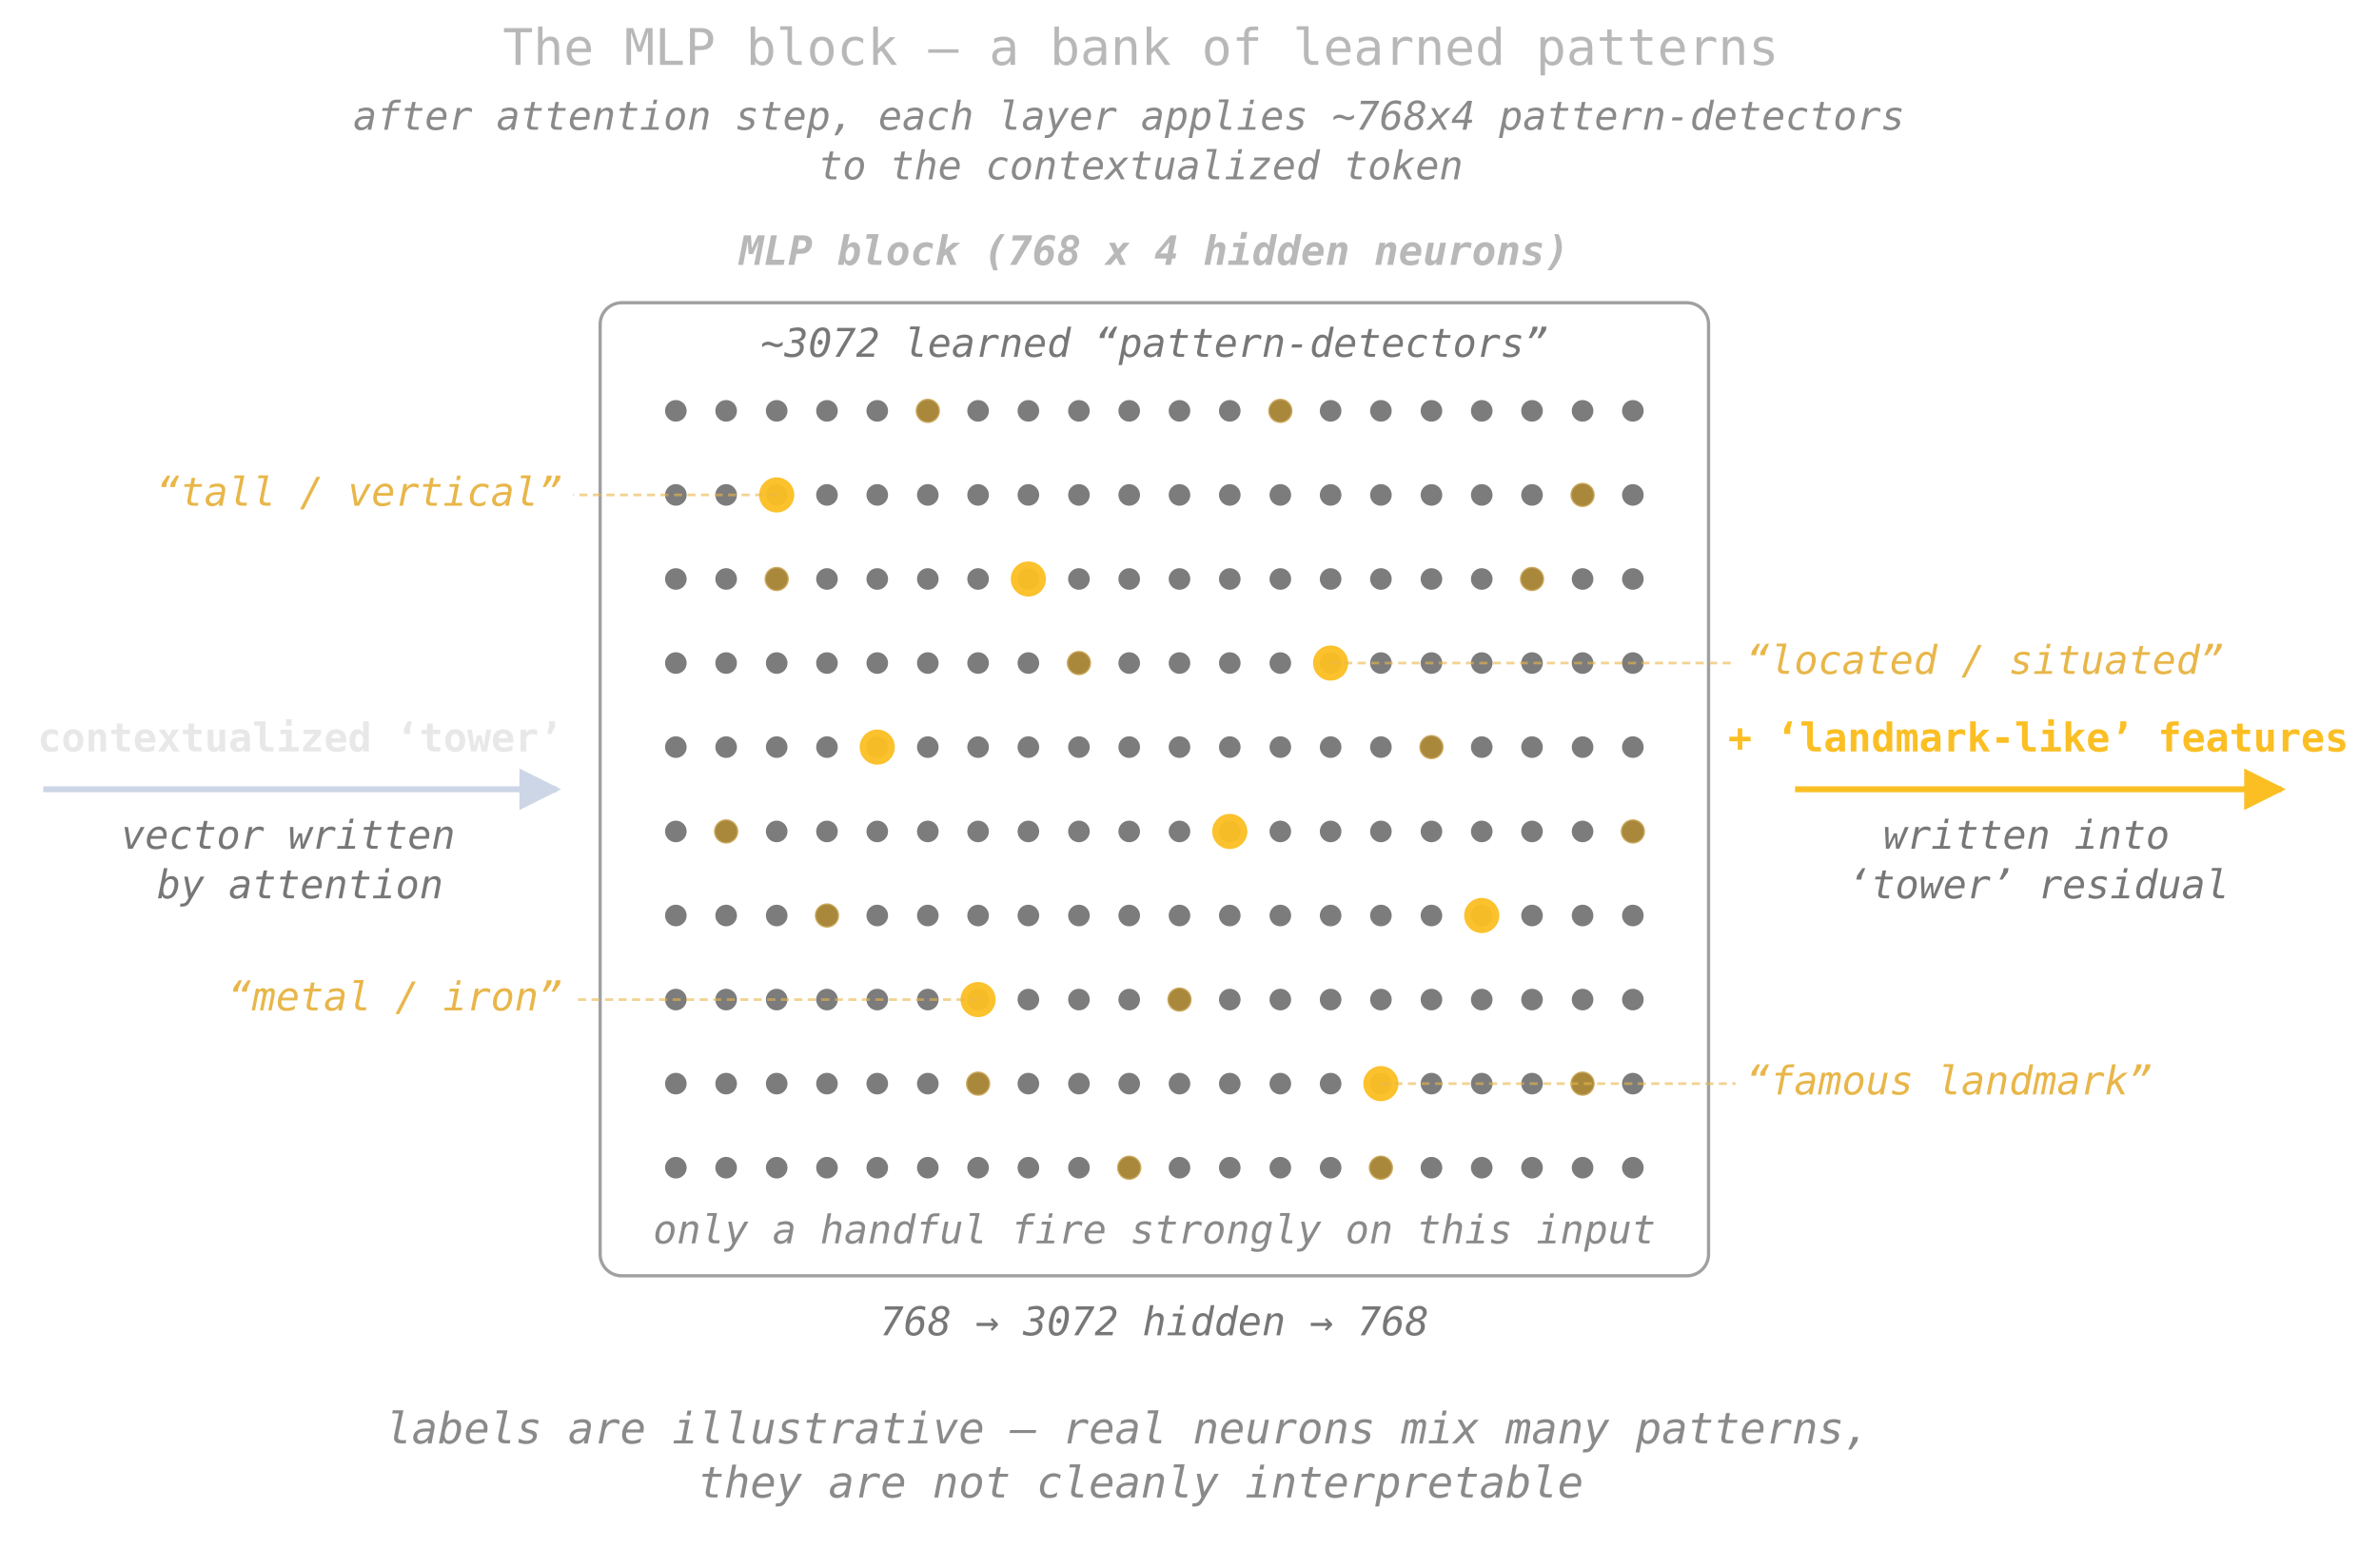
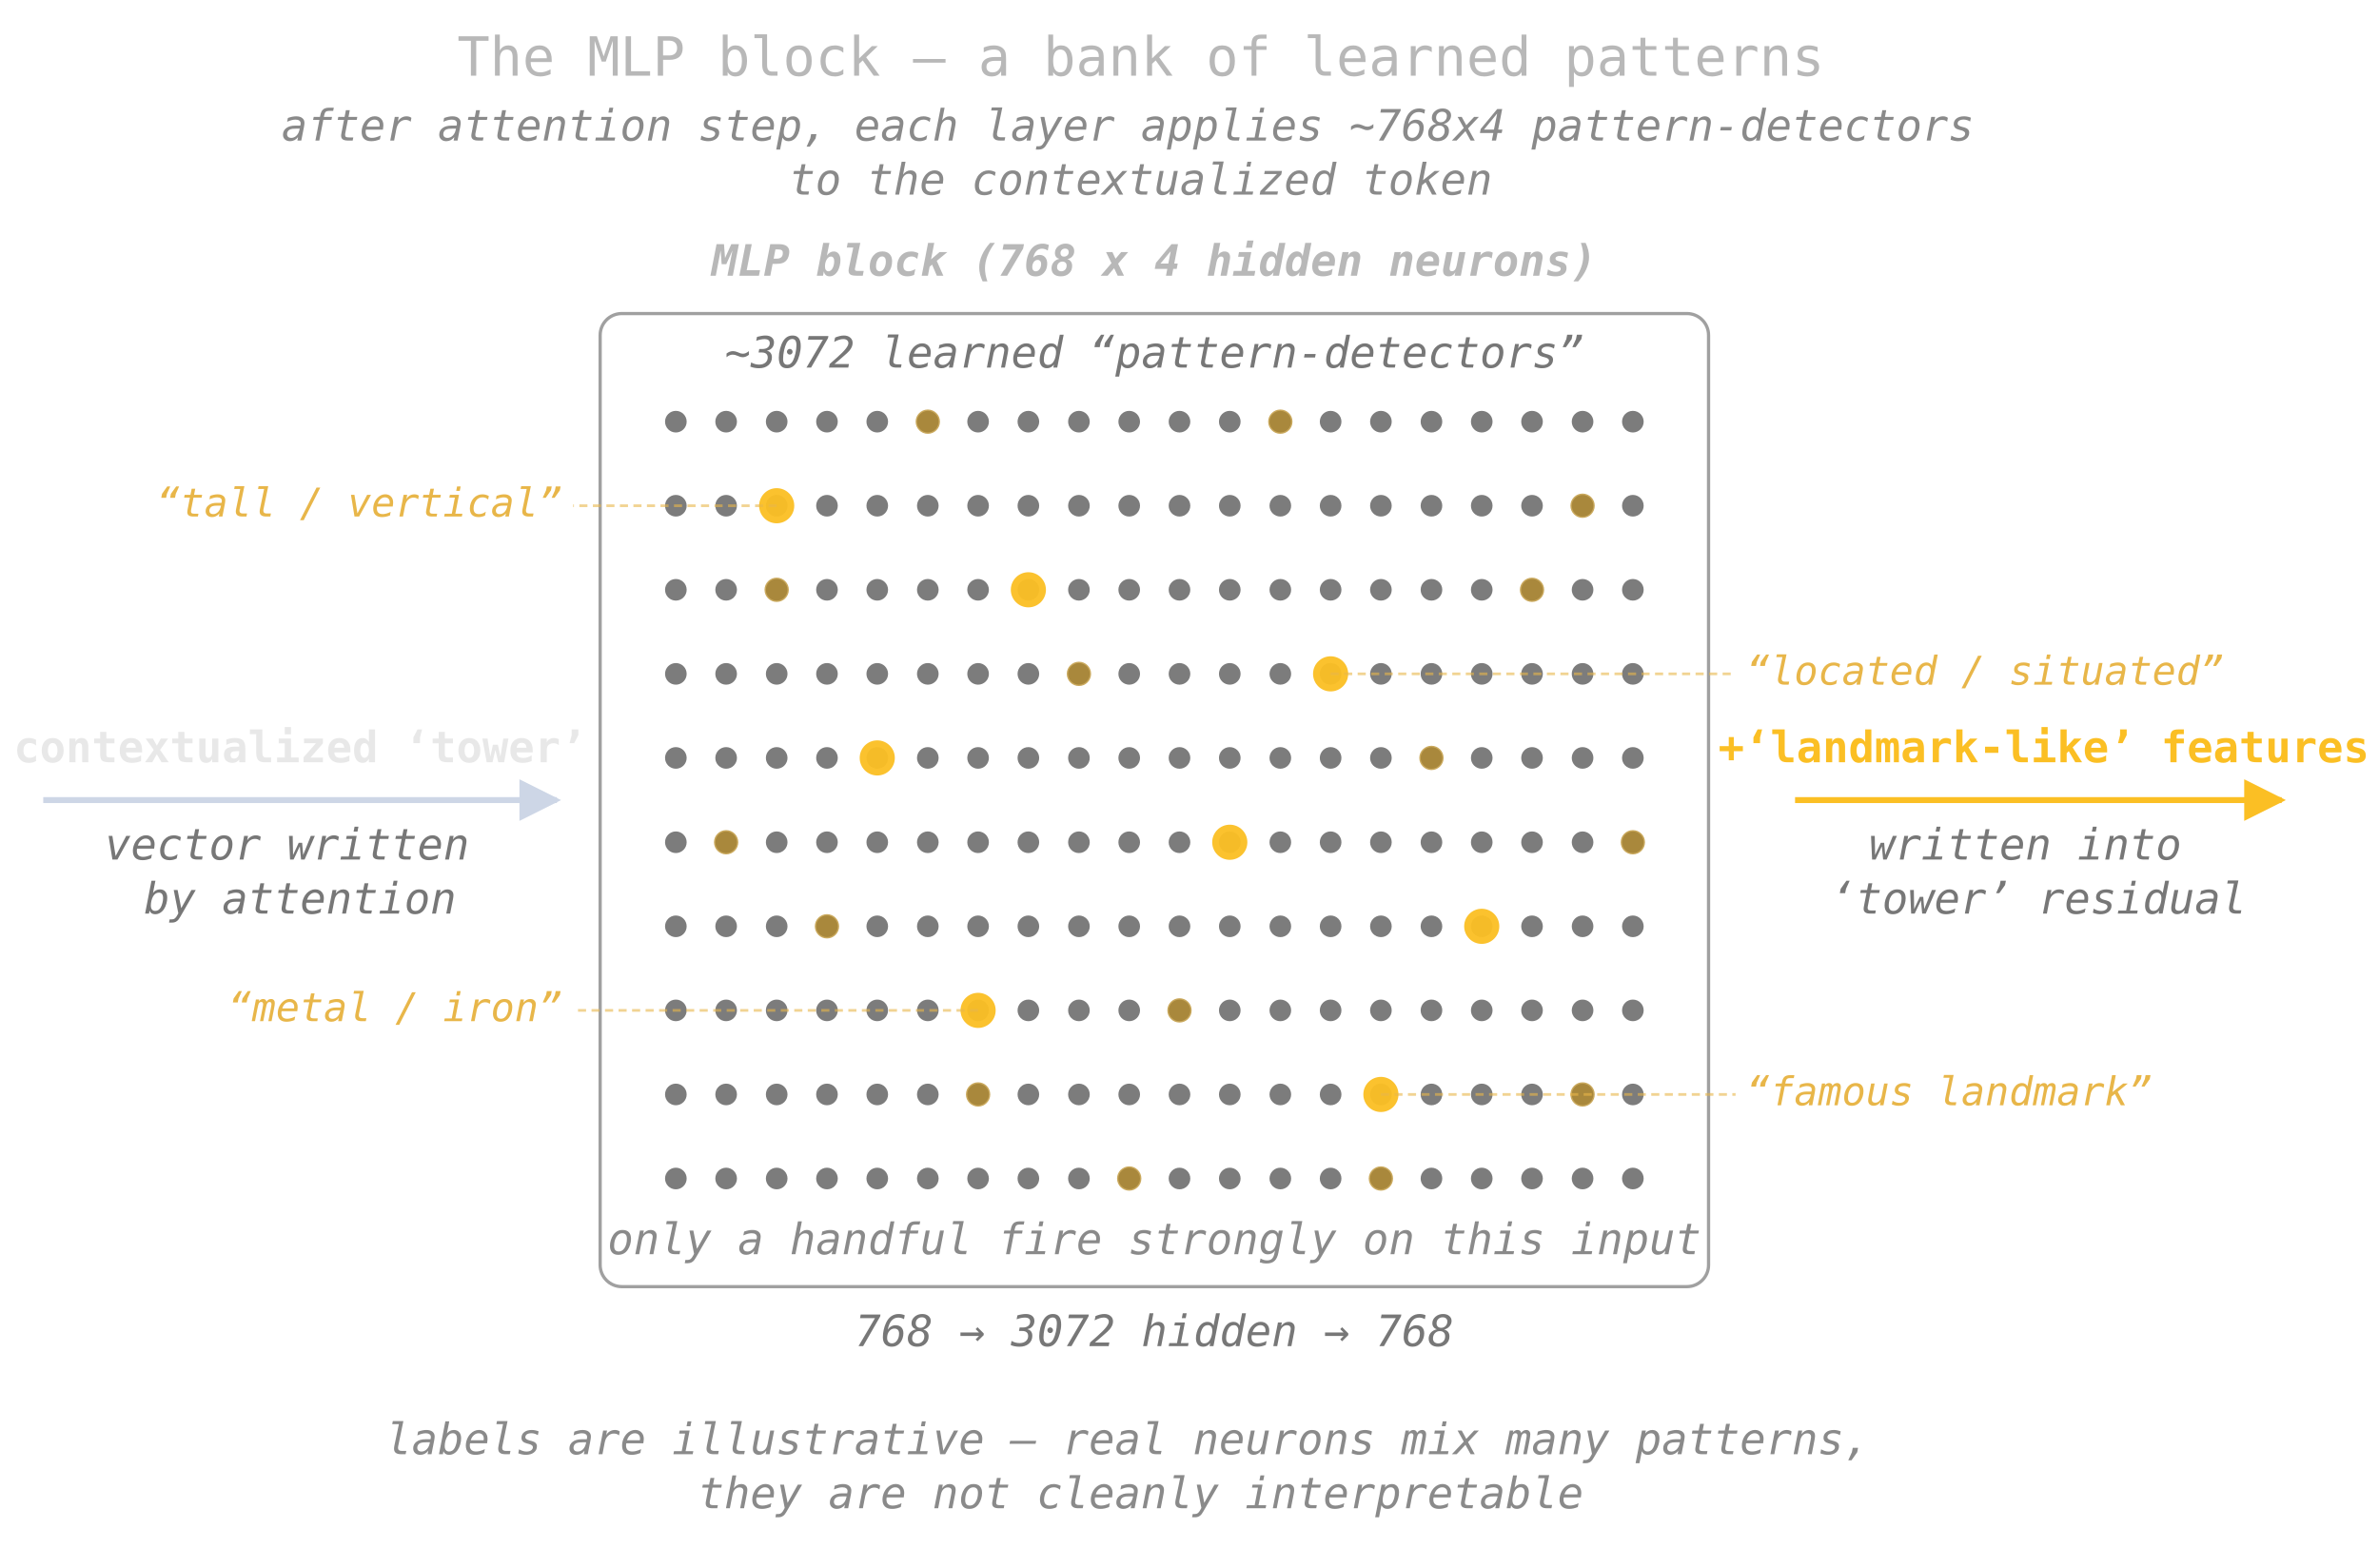
<svg xmlns="http://www.w3.org/2000/svg" viewBox="0 0 880 580" font-family="Iosevka, 'JetBrains Mono', monospace" version="1.1" id="svg3129" width="880" height="580">
  <defs id="defs2632">
    <marker id="arrow-in" viewBox="0 0 10 10" refX="9" refY="5" markerWidth="7" markerHeight="7" orient="auto-start-reverse">
      <path d="M 0,0 10,5 0,10 Z" fill="#cdd6e6" id="path2626" />
    </marker>
    <marker id="arrow-out" viewBox="0 0 10 10" refX="9" refY="5" markerWidth="7" markerHeight="7" orient="auto-start-reverse">
      <path d="M 0,0 10,5 0,10 Z" fill="#fbbf24" id="path2629" />
    </marker>
  </defs>
-   <text x="422" y="24" text-anchor="middle" fill="#b8b8b8" font-size="17" font-weight="500" id="text2634" style="font-size:18.667px">The MLP block — a bank of learned patterns</text>
-   <text x="422" y="48" text-anchor="middle" fill="#8a8a8a" font-size="14px" font-style="italic" id="text2636" style="font-size:14.667px">
-     <tspan id="tspan3778" x="422" y="48" style="font-size:14.667px">after attention step, each layer applies ~768x4 pattern-detectors</tspan>
-     <tspan id="tspan3780" x="422" y="66.333" style="font-size:14.667px">to the contextualized token</tspan>
+   <text x="422" y="28" text-anchor="middle" fill="#b8b8b8" font-size="17" font-weight="500" id="text2634" style="font-size:20px">The MLP block — a bank of learned patterns</text>
+   <text x="422" y="52" text-anchor="middle" fill="#8a8a8a" font-size="14px" font-style="italic" id="text2636" style="font-size:16px">
+     <tspan id="tspan3778" x="422" y="52" style="font-size:16px">after attention step, each layer applies ~768x4 pattern-detectors</tspan>
+     <tspan id="tspan3780" x="422" y="72" style="font-size:16px">to the contextualized token</tspan>
  </text>
-   <rect x="222" y="112" width="410" height="360" fill="none" stroke="#777777" stroke-width="1.2" rx="8" ry="8" opacity="0.7" id="rect2638" />
-   <text x="427" y="98" text-anchor="middle" fill="#b8b8b8" font-size="15px" font-weight="600" font-style="italic" id="text2640">MLP block (768 x 4 hidden neurons)</text>
-   <text x="427" y="494" text-anchor="middle" fill="#777777" font-size="13" font-style="italic" id="text2642" style="font-size:14.667px">768 → 3072 hidden → 768</text>
-   <g class="layer" id="mlp-input" transform="translate(-54,-18)">
+   <rect x="222" y="116" width="410" height="360" fill="none" stroke="#777777" stroke-width="1.2" rx="8" ry="8" opacity="0.7" id="rect2638" />
+   <text x="427" y="102" text-anchor="middle" fill="#b8b8b8" font-size="15px" font-weight="600" font-style="italic" id="text2640" style="font-size:16px">MLP block (768 x 4 hidden neurons)</text>
+   <text x="427" y="498" text-anchor="middle" fill="#777777" font-size="13" font-style="italic" id="text2642" style="font-size:16px">768 → 3072 hidden → 768</text>
+   <g class="layer" id="mlp-input" transform="translate(-54,-14)">
    <line x1="70" y1="310" x2="260" y2="310" stroke="#cdd6e6" stroke-width="2.2" marker-end="url(#arrow-in)" id="line2644" />
-     <text x="165" y="296" text-anchor="middle" fill="#e8e8e8" font-size="14" font-weight="600" id="text2646" style="font-size:14.667px">contextualized ‘tower’</text>
-     <text x="165" y="332" text-anchor="middle" fill="#777777" font-size="12" font-style="italic" id="text2648" style="font-size:14.667px">
-       <tspan id="tspan3836" x="165" y="332">vector written</tspan>
-       <tspan id="tspan3838" x="165" y="350.333">by attention</tspan>
+     <text x="165" y="296" text-anchor="middle" fill="#e8e8e8" font-size="14" font-weight="600" id="text2646" style="font-size:16px">contextualized ‘tower’</text>
+     <text x="165" y="332" text-anchor="middle" fill="#777777" font-size="12" font-style="italic" id="text2648" style="font-size:16px">
+       <tspan id="tspan3836" x="165" y="332" style="font-size:16px">vector written</tspan>
+       <tspan id="tspan3838" x="165" y="352" style="font-size:16px">by attention</tspan>
    </text>
  </g>
-   <g class="layer" id="mlp-library" transform="translate(-58,-18)">
+   <g class="layer" id="mlp-library" transform="translate(-58,-14)">
    <circle cx="308" cy="170" r="4" fill="#444444" opacity="0.7" id="circle2651" />
    <circle cx="326.6" cy="170" r="4" fill="#444444" opacity="0.7" id="circle2653" />
    <circle cx="345.3" cy="170" r="4" fill="#444444" opacity="0.7" id="circle2655" />
    <circle cx="363.9" cy="170" r="4" fill="#444444" opacity="0.7" id="circle2657" />
    <circle cx="382.5" cy="170" r="4" fill="#444444" opacity="0.7" id="circle2659" />
    <circle cx="401.2" cy="170" r="4" fill="#444444" opacity="0.7" id="circle2661" />
    <circle cx="419.8" cy="170" r="4" fill="#444444" opacity="0.7" id="circle2663" />
    <circle cx="438.4" cy="170" r="4" fill="#444444" opacity="0.7" id="circle2665" />
    <circle cx="457.1" cy="170" r="4" fill="#444444" opacity="0.7" id="circle2667" />
    <circle cx="475.7" cy="170" r="4" fill="#444444" opacity="0.7" id="circle2669" />
    <circle cx="494.3" cy="170" r="4" fill="#444444" opacity="0.7" id="circle2671" />
    <circle cx="512.9" cy="170" r="4" fill="#444444" opacity="0.7" id="circle2673" />
    <circle cx="531.6" cy="170" r="4" fill="#444444" opacity="0.7" id="circle2675" />
    <circle cx="550.2" cy="170" r="4" fill="#444444" opacity="0.7" id="circle2677" />
    <circle cx="568.8" cy="170" r="4" fill="#444444" opacity="0.7" id="circle2679" />
    <circle cx="587.5" cy="170" r="4" fill="#444444" opacity="0.7" id="circle2681" />
    <circle cx="606.1" cy="170" r="4" fill="#444444" opacity="0.7" id="circle2683" />
    <circle cx="624.7" cy="170" r="4" fill="#444444" opacity="0.7" id="circle2685" />
    <circle cx="643.4" cy="170" r="4" fill="#444444" opacity="0.7" id="circle2687" />
    <circle cx="662" cy="170" r="4" fill="#444444" opacity="0.7" id="circle2689" />
    <circle cx="308" cy="201.1" r="4" fill="#444444" opacity="0.7" id="circle2691" />
    <circle cx="326.6" cy="201.1" r="4" fill="#444444" opacity="0.7" id="circle2693" />
    <circle cx="345.3" cy="201.1" r="4" fill="#444444" opacity="0.7" id="circle2695" />
    <circle cx="363.9" cy="201.1" r="4" fill="#444444" opacity="0.7" id="circle2697" />
    <circle cx="382.5" cy="201.1" r="4" fill="#444444" opacity="0.7" id="circle2699" />
    <circle cx="401.2" cy="201.1" r="4" fill="#444444" opacity="0.7" id="circle2701" />
    <circle cx="419.8" cy="201.1" r="4" fill="#444444" opacity="0.7" id="circle2703" />
    <circle cx="438.4" cy="201.1" r="4" fill="#444444" opacity="0.7" id="circle2705" />
    <circle cx="457.1" cy="201.1" r="4" fill="#444444" opacity="0.7" id="circle2707" />
    <circle cx="475.7" cy="201.1" r="4" fill="#444444" opacity="0.7" id="circle2709" />
    <circle cx="494.3" cy="201.1" r="4" fill="#444444" opacity="0.7" id="circle2711" />
    <circle cx="512.9" cy="201.1" r="4" fill="#444444" opacity="0.7" id="circle2713" />
    <circle cx="531.6" cy="201.1" r="4" fill="#444444" opacity="0.7" id="circle2715" />
    <circle cx="550.2" cy="201.1" r="4" fill="#444444" opacity="0.7" id="circle2717" />
    <circle cx="568.8" cy="201.1" r="4" fill="#444444" opacity="0.7" id="circle2719" />
    <circle cx="587.5" cy="201.1" r="4" fill="#444444" opacity="0.7" id="circle2721" />
    <circle cx="606.1" cy="201.1" r="4" fill="#444444" opacity="0.7" id="circle2723" />
    <circle cx="624.7" cy="201.1" r="4" fill="#444444" opacity="0.7" id="circle2725" />
    <circle cx="643.4" cy="201.1" r="4" fill="#444444" opacity="0.7" id="circle2727" />
    <circle cx="662" cy="201.1" r="4" fill="#444444" opacity="0.7" id="circle2729" />
    <circle cx="308" cy="232.2" r="4" fill="#444444" opacity="0.7" id="circle2731" />
    <circle cx="326.6" cy="232.2" r="4" fill="#444444" opacity="0.7" id="circle2733" />
    <circle cx="345.3" cy="232.2" r="4" fill="#444444" opacity="0.7" id="circle2735" />
    <circle cx="363.9" cy="232.2" r="4" fill="#444444" opacity="0.7" id="circle2737" />
    <circle cx="382.5" cy="232.2" r="4" fill="#444444" opacity="0.7" id="circle2739" />
    <circle cx="401.2" cy="232.2" r="4" fill="#444444" opacity="0.7" id="circle2741" />
    <circle cx="419.8" cy="232.2" r="4" fill="#444444" opacity="0.7" id="circle2743" />
    <circle cx="438.4" cy="232.2" r="4" fill="#444444" opacity="0.7" id="circle2745" />
    <circle cx="457.1" cy="232.2" r="4" fill="#444444" opacity="0.7" id="circle2747" />
    <circle cx="475.7" cy="232.2" r="4" fill="#444444" opacity="0.7" id="circle2749" />
    <circle cx="494.3" cy="232.2" r="4" fill="#444444" opacity="0.7" id="circle2751" />
    <circle cx="512.9" cy="232.2" r="4" fill="#444444" opacity="0.7" id="circle2753" />
    <circle cx="531.6" cy="232.2" r="4" fill="#444444" opacity="0.7" id="circle2755" />
    <circle cx="550.2" cy="232.2" r="4" fill="#444444" opacity="0.7" id="circle2757" />
    <circle cx="568.8" cy="232.2" r="4" fill="#444444" opacity="0.7" id="circle2759" />
    <circle cx="587.5" cy="232.2" r="4" fill="#444444" opacity="0.7" id="circle2761" />
    <circle cx="606.1" cy="232.2" r="4" fill="#444444" opacity="0.7" id="circle2763" />
    <circle cx="624.7" cy="232.2" r="4" fill="#444444" opacity="0.7" id="circle2765" />
    <circle cx="643.4" cy="232.2" r="4" fill="#444444" opacity="0.7" id="circle2767" />
    <circle cx="662" cy="232.2" r="4" fill="#444444" opacity="0.7" id="circle2769" />
    <circle cx="308" cy="263.3" r="4" fill="#444444" opacity="0.7" id="circle2771" />
    <circle cx="326.6" cy="263.3" r="4" fill="#444444" opacity="0.7" id="circle2773" />
    <circle cx="345.3" cy="263.3" r="4" fill="#444444" opacity="0.7" id="circle2775" />
    <circle cx="363.9" cy="263.3" r="4" fill="#444444" opacity="0.7" id="circle2777" />
    <circle cx="382.5" cy="263.3" r="4" fill="#444444" opacity="0.7" id="circle2779" />
    <circle cx="401.2" cy="263.3" r="4" fill="#444444" opacity="0.7" id="circle2781" />
    <circle cx="419.8" cy="263.3" r="4" fill="#444444" opacity="0.7" id="circle2783" />
    <circle cx="438.4" cy="263.3" r="4" fill="#444444" opacity="0.7" id="circle2785" />
    <circle cx="457.1" cy="263.3" r="4" fill="#444444" opacity="0.7" id="circle2787" />
    <circle cx="475.7" cy="263.3" r="4" fill="#444444" opacity="0.7" id="circle2789" />
    <circle cx="494.3" cy="263.3" r="4" fill="#444444" opacity="0.7" id="circle2791" />
    <circle cx="512.9" cy="263.3" r="4" fill="#444444" opacity="0.7" id="circle2793" />
    <circle cx="531.6" cy="263.3" r="4" fill="#444444" opacity="0.7" id="circle2795" />
    <circle cx="550.2" cy="263.3" r="4" fill="#444444" opacity="0.7" id="circle2797" />
    <circle cx="568.8" cy="263.3" r="4" fill="#444444" opacity="0.7" id="circle2799" />
    <circle cx="587.5" cy="263.3" r="4" fill="#444444" opacity="0.7" id="circle2801" />
    <circle cx="606.1" cy="263.3" r="4" fill="#444444" opacity="0.7" id="circle2803" />
    <circle cx="624.7" cy="263.3" r="4" fill="#444444" opacity="0.7" id="circle2805" />
    <circle cx="643.4" cy="263.3" r="4" fill="#444444" opacity="0.7" id="circle2807" />
    <circle cx="662" cy="263.3" r="4" fill="#444444" opacity="0.7" id="circle2809" />
    <circle cx="308" cy="294.4" r="4" fill="#444444" opacity="0.7" id="circle2811" />
    <circle cx="326.6" cy="294.4" r="4" fill="#444444" opacity="0.7" id="circle2813" />
    <circle cx="345.3" cy="294.4" r="4" fill="#444444" opacity="0.7" id="circle2815" />
    <circle cx="363.9" cy="294.4" r="4" fill="#444444" opacity="0.7" id="circle2817" />
    <circle cx="382.5" cy="294.4" r="4" fill="#444444" opacity="0.7" id="circle2819" />
    <circle cx="401.2" cy="294.4" r="4" fill="#444444" opacity="0.7" id="circle2821" />
    <circle cx="419.8" cy="294.4" r="4" fill="#444444" opacity="0.7" id="circle2823" />
    <circle cx="438.4" cy="294.4" r="4" fill="#444444" opacity="0.7" id="circle2825" />
    <circle cx="457.1" cy="294.4" r="4" fill="#444444" opacity="0.7" id="circle2827" />
    <circle cx="475.7" cy="294.4" r="4" fill="#444444" opacity="0.7" id="circle2829" />
    <circle cx="494.3" cy="294.4" r="4" fill="#444444" opacity="0.7" id="circle2831" />
    <circle cx="512.9" cy="294.4" r="4" fill="#444444" opacity="0.7" id="circle2833" />
    <circle cx="531.6" cy="294.4" r="4" fill="#444444" opacity="0.7" id="circle2835" />
    <circle cx="550.2" cy="294.4" r="4" fill="#444444" opacity="0.7" id="circle2837" />
    <circle cx="568.8" cy="294.4" r="4" fill="#444444" opacity="0.7" id="circle2839" />
    <circle cx="587.5" cy="294.4" r="4" fill="#444444" opacity="0.7" id="circle2841" />
    <circle cx="606.1" cy="294.4" r="4" fill="#444444" opacity="0.7" id="circle2843" />
    <circle cx="624.7" cy="294.4" r="4" fill="#444444" opacity="0.7" id="circle2845" />
    <circle cx="643.4" cy="294.4" r="4" fill="#444444" opacity="0.7" id="circle2847" />
    <circle cx="662" cy="294.4" r="4" fill="#444444" opacity="0.7" id="circle2849" />
    <circle cx="308" cy="325.6" r="4" fill="#444444" opacity="0.7" id="circle2851" />
    <circle cx="326.6" cy="325.6" r="4" fill="#444444" opacity="0.7" id="circle2853" />
    <circle cx="345.3" cy="325.6" r="4" fill="#444444" opacity="0.7" id="circle2855" />
    <circle cx="363.9" cy="325.6" r="4" fill="#444444" opacity="0.7" id="circle2857" />
    <circle cx="382.5" cy="325.6" r="4" fill="#444444" opacity="0.7" id="circle2859" />
    <circle cx="401.2" cy="325.6" r="4" fill="#444444" opacity="0.7" id="circle2861" />
    <circle cx="419.8" cy="325.6" r="4" fill="#444444" opacity="0.7" id="circle2863" />
    <circle cx="438.4" cy="325.6" r="4" fill="#444444" opacity="0.7" id="circle2865" />
    <circle cx="457.1" cy="325.6" r="4" fill="#444444" opacity="0.7" id="circle2867" />
    <circle cx="475.7" cy="325.6" r="4" fill="#444444" opacity="0.7" id="circle2869" />
    <circle cx="494.3" cy="325.6" r="4" fill="#444444" opacity="0.7" id="circle2871" />
    <circle cx="512.9" cy="325.6" r="4" fill="#444444" opacity="0.7" id="circle2873" />
    <circle cx="531.6" cy="325.6" r="4" fill="#444444" opacity="0.7" id="circle2875" />
    <circle cx="550.2" cy="325.6" r="4" fill="#444444" opacity="0.7" id="circle2877" />
    <circle cx="568.8" cy="325.6" r="4" fill="#444444" opacity="0.7" id="circle2879" />
    <circle cx="587.5" cy="325.6" r="4" fill="#444444" opacity="0.7" id="circle2881" />
    <circle cx="606.1" cy="325.6" r="4" fill="#444444" opacity="0.7" id="circle2883" />
    <circle cx="624.7" cy="325.6" r="4" fill="#444444" opacity="0.7" id="circle2885" />
    <circle cx="643.4" cy="325.6" r="4" fill="#444444" opacity="0.7" id="circle2887" />
    <circle cx="662" cy="325.6" r="4" fill="#444444" opacity="0.7" id="circle2889" />
    <circle cx="308" cy="356.7" r="4" fill="#444444" opacity="0.7" id="circle2891" />
    <circle cx="326.6" cy="356.7" r="4" fill="#444444" opacity="0.7" id="circle2893" />
    <circle cx="345.3" cy="356.7" r="4" fill="#444444" opacity="0.7" id="circle2895" />
    <circle cx="363.9" cy="356.7" r="4" fill="#444444" opacity="0.7" id="circle2897" />
    <circle cx="382.5" cy="356.7" r="4" fill="#444444" opacity="0.7" id="circle2899" />
    <circle cx="401.2" cy="356.7" r="4" fill="#444444" opacity="0.7" id="circle2901" />
    <circle cx="419.8" cy="356.7" r="4" fill="#444444" opacity="0.7" id="circle2903" />
    <circle cx="438.4" cy="356.7" r="4" fill="#444444" opacity="0.7" id="circle2905" />
    <circle cx="457.1" cy="356.7" r="4" fill="#444444" opacity="0.7" id="circle2907" />
    <circle cx="475.7" cy="356.7" r="4" fill="#444444" opacity="0.7" id="circle2909" />
    <circle cx="494.3" cy="356.7" r="4" fill="#444444" opacity="0.7" id="circle2911" />
    <circle cx="512.9" cy="356.7" r="4" fill="#444444" opacity="0.7" id="circle2913" />
    <circle cx="531.6" cy="356.7" r="4" fill="#444444" opacity="0.7" id="circle2915" />
    <circle cx="550.2" cy="356.7" r="4" fill="#444444" opacity="0.7" id="circle2917" />
    <circle cx="568.8" cy="356.7" r="4" fill="#444444" opacity="0.7" id="circle2919" />
    <circle cx="587.5" cy="356.7" r="4" fill="#444444" opacity="0.7" id="circle2921" />
    <circle cx="606.1" cy="356.7" r="4" fill="#444444" opacity="0.7" id="circle2923" />
    <circle cx="624.7" cy="356.7" r="4" fill="#444444" opacity="0.7" id="circle2925" />
    <circle cx="643.4" cy="356.7" r="4" fill="#444444" opacity="0.7" id="circle2927" />
    <circle cx="662" cy="356.7" r="4" fill="#444444" opacity="0.7" id="circle2929" />
    <circle cx="308" cy="387.8" r="4" fill="#444444" opacity="0.7" id="circle2931" />
    <circle cx="326.6" cy="387.8" r="4" fill="#444444" opacity="0.7" id="circle2933" />
    <circle cx="345.3" cy="387.8" r="4" fill="#444444" opacity="0.7" id="circle2935" />
    <circle cx="363.9" cy="387.8" r="4" fill="#444444" opacity="0.7" id="circle2937" />
    <circle cx="382.5" cy="387.8" r="4" fill="#444444" opacity="0.7" id="circle2939" />
    <circle cx="401.2" cy="387.8" r="4" fill="#444444" opacity="0.7" id="circle2941" />
    <circle cx="419.8" cy="387.8" r="4" fill="#444444" opacity="0.7" id="circle2943" />
    <circle cx="438.4" cy="387.8" r="4" fill="#444444" opacity="0.7" id="circle2945" />
    <circle cx="457.1" cy="387.8" r="4" fill="#444444" opacity="0.7" id="circle2947" />
    <circle cx="475.7" cy="387.8" r="4" fill="#444444" opacity="0.7" id="circle2949" />
    <circle cx="494.3" cy="387.8" r="4" fill="#444444" opacity="0.7" id="circle2951" />
    <circle cx="512.9" cy="387.8" r="4" fill="#444444" opacity="0.7" id="circle2953" />
    <circle cx="531.6" cy="387.8" r="4" fill="#444444" opacity="0.7" id="circle2955" />
    <circle cx="550.2" cy="387.8" r="4" fill="#444444" opacity="0.7" id="circle2957" />
    <circle cx="568.8" cy="387.8" r="4" fill="#444444" opacity="0.7" id="circle2959" />
    <circle cx="587.5" cy="387.8" r="4" fill="#444444" opacity="0.7" id="circle2961" />
    <circle cx="606.1" cy="387.8" r="4" fill="#444444" opacity="0.7" id="circle2963" />
    <circle cx="624.7" cy="387.8" r="4" fill="#444444" opacity="0.7" id="circle2965" />
    <circle cx="643.4" cy="387.8" r="4" fill="#444444" opacity="0.7" id="circle2967" />
    <circle cx="662" cy="387.8" r="4" fill="#444444" opacity="0.7" id="circle2969" />
    <circle cx="308" cy="418.9" r="4" fill="#444444" opacity="0.7" id="circle2971" />
    <circle cx="326.6" cy="418.9" r="4" fill="#444444" opacity="0.7" id="circle2973" />
    <circle cx="345.3" cy="418.9" r="4" fill="#444444" opacity="0.7" id="circle2975" />
    <circle cx="363.9" cy="418.9" r="4" fill="#444444" opacity="0.7" id="circle2977" />
    <circle cx="382.5" cy="418.9" r="4" fill="#444444" opacity="0.7" id="circle2979" />
    <circle cx="401.2" cy="418.9" r="4" fill="#444444" opacity="0.7" id="circle2981" />
    <circle cx="419.8" cy="418.9" r="4" fill="#444444" opacity="0.7" id="circle2983" />
    <circle cx="438.4" cy="418.9" r="4" fill="#444444" opacity="0.7" id="circle2985" />
    <circle cx="457.1" cy="418.9" r="4" fill="#444444" opacity="0.7" id="circle2987" />
    <circle cx="475.7" cy="418.9" r="4" fill="#444444" opacity="0.7" id="circle2989" />
    <circle cx="494.3" cy="418.9" r="4" fill="#444444" opacity="0.7" id="circle2991" />
    <circle cx="512.9" cy="418.9" r="4" fill="#444444" opacity="0.7" id="circle2993" />
    <circle cx="531.6" cy="418.9" r="4" fill="#444444" opacity="0.7" id="circle2995" />
    <circle cx="550.2" cy="418.9" r="4" fill="#444444" opacity="0.7" id="circle2997" />
    <circle cx="568.8" cy="418.9" r="4" fill="#444444" opacity="0.7" id="circle2999" />
    <circle cx="587.5" cy="418.9" r="4" fill="#444444" opacity="0.7" id="circle3001" />
    <circle cx="606.1" cy="418.9" r="4" fill="#444444" opacity="0.7" id="circle3003" />
    <circle cx="624.7" cy="418.9" r="4" fill="#444444" opacity="0.7" id="circle3005" />
    <circle cx="643.4" cy="418.9" r="4" fill="#444444" opacity="0.7" id="circle3007" />
    <circle cx="662" cy="418.9" r="4" fill="#444444" opacity="0.7" id="circle3009" />
    <circle cx="308" cy="450" r="4" fill="#444444" opacity="0.7" id="circle3011" />
    <circle cx="326.6" cy="450" r="4" fill="#444444" opacity="0.7" id="circle3013" />
    <circle cx="345.3" cy="450" r="4" fill="#444444" opacity="0.7" id="circle3015" />
    <circle cx="363.9" cy="450" r="4" fill="#444444" opacity="0.7" id="circle3017" />
    <circle cx="382.5" cy="450" r="4" fill="#444444" opacity="0.7" id="circle3019" />
    <circle cx="401.2" cy="450" r="4" fill="#444444" opacity="0.7" id="circle3021" />
    <circle cx="419.8" cy="450" r="4" fill="#444444" opacity="0.7" id="circle3023" />
    <circle cx="438.4" cy="450" r="4" fill="#444444" opacity="0.7" id="circle3025" />
    <circle cx="457.1" cy="450" r="4" fill="#444444" opacity="0.7" id="circle3027" />
    <circle cx="475.7" cy="450" r="4" fill="#444444" opacity="0.7" id="circle3029" />
    <circle cx="494.3" cy="450" r="4" fill="#444444" opacity="0.7" id="circle3031" />
    <circle cx="512.9" cy="450" r="4" fill="#444444" opacity="0.7" id="circle3033" />
    <circle cx="531.6" cy="450" r="4" fill="#444444" opacity="0.7" id="circle3035" />
    <circle cx="550.2" cy="450" r="4" fill="#444444" opacity="0.7" id="circle3037" />
    <circle cx="568.8" cy="450" r="4" fill="#444444" opacity="0.7" id="circle3039" />
    <circle cx="587.5" cy="450" r="4" fill="#444444" opacity="0.7" id="circle3041" />
    <circle cx="606.1" cy="450" r="4" fill="#444444" opacity="0.7" id="circle3043" />
    <circle cx="624.7" cy="450" r="4" fill="#444444" opacity="0.7" id="circle3045" />
    <circle cx="643.4" cy="450" r="4" fill="#444444" opacity="0.7" id="circle3047" />
    <circle cx="662" cy="450" r="4" fill="#444444" opacity="0.7" id="circle3049" />
-     <text x="485" y="150" text-anchor="middle" fill="#777777" font-size="12px" font-style="italic" id="text3051" style="font-size:14.667px">~3072 learned “pattern-detectors”</text>
-   </g>
-   <g class="layer" id="mlp-firing" transform="translate(-58,-18)">
+     <text x="485" y="150" text-anchor="middle" fill="#777777" font-size="12px" font-style="italic" id="text3051" style="font-size:16px">~3072 learned “pattern-detectors”</text>
+   </g>
+   <g class="layer" id="mlp-firing" transform="translate(-58,-14)">
    <circle cx="401.2" cy="170" r="4.5" fill="#b88c27" opacity="0.75" id="circle3054" />
    <circle cx="531.6" cy="170" r="4.5" fill="#b88c27" opacity="0.75" id="circle3056" />
    <circle cx="643.4" cy="201.1" r="4.5" fill="#b88c27" opacity="0.75" id="circle3058" />
    <circle cx="345.3" cy="232.2" r="4.5" fill="#b88c27" opacity="0.75" id="circle3060" />
    <circle cx="624.7" cy="232.2" r="4.5" fill="#b88c27" opacity="0.75" id="circle3062" />
    <circle cx="457.1" cy="263.3" r="4.5" fill="#b88c27" opacity="0.75" id="circle3064" />
    <circle cx="587.5" cy="294.4" r="4.5" fill="#b88c27" opacity="0.75" id="circle3066" />
    <circle cx="326.6" cy="325.6" r="4.5" fill="#b88c27" opacity="0.75" id="circle3068" />
    <circle cx="662" cy="325.6" r="4.5" fill="#b88c27" opacity="0.75" id="circle3070" />
    <circle cx="363.9" cy="356.7" r="4.5" fill="#b88c27" opacity="0.75" id="circle3072" />
    <circle cx="494.3" cy="387.8" r="4.5" fill="#b88c27" opacity="0.75" id="circle3074" />
    <circle cx="419.8" cy="418.9" r="4.5" fill="#b88c27" opacity="0.75" id="circle3076" />
    <circle cx="643.4" cy="418.9" r="4.5" fill="#b88c27" opacity="0.75" id="circle3078" />
    <circle cx="475.7" cy="450" r="4.5" fill="#b88c27" opacity="0.75" id="circle3080" />
    <circle cx="568.8" cy="450" r="4.5" fill="#b88c27" opacity="0.75" id="circle3082" />
    <circle cx="345.3" cy="201.1" r="6.5" fill="#fbbf24" opacity="0.95" id="circle3084" />
    <circle cx="438.4" cy="232.2" r="6.5" fill="#fbbf24" opacity="0.95" id="circle3086" />
    <circle cx="550.2" cy="263.3" r="6.5" fill="#fbbf24" opacity="0.95" id="circle3088" />
    <circle cx="382.5" cy="294.4" r="6.5" fill="#fbbf24" opacity="0.95" id="circle3090" />
    <circle cx="512.9" cy="325.6" r="6.5" fill="#fbbf24" opacity="0.95" id="circle3092" />
    <circle cx="606.1" cy="356.7" r="6.5" fill="#fbbf24" opacity="0.95" id="circle3094" />
    <circle cx="419.8" cy="387.8" r="6.5" fill="#fbbf24" opacity="0.95" id="circle3096" />
    <circle cx="568.8" cy="418.9" r="6.5" fill="#fbbf24" opacity="0.95" id="circle3098" />
-     <text x="485" y="478" text-anchor="middle" fill="#8a8a8a" font-size="13" font-style="italic" id="text3100" style="font-size:14.667px">only a handful fire strongly on this input</text>
-   </g>
-   <g class="layer" id="mlp-labels" transform="translate(-58,-18)">
+     <text x="485" y="478" text-anchor="middle" fill="#8a8a8a" font-size="13" font-style="italic" id="text3100" style="font-size:16px">only a handful fire strongly on this input</text>
+   </g>
+   <g class="layer" id="mlp-labels" transform="translate(-58,-14)">
    <line x1="345.3" y1="201.1" x2="270" y2="201.1" stroke="#e8b649" stroke-width="1" opacity="0.6" stroke-dasharray="3, 2" id="line3103" />
    <text x="266" y="205.1" text-anchor="end" fill="#e8b649" font-size="13" font-style="italic" id="text3105" style="font-size:14.667px">“tall / vertical”</text>
    <line x1="419.8" y1="387.8" x2="270" y2="387.8" stroke="#e8b649" stroke-width="1" opacity="0.6" stroke-dasharray="3, 2" id="line3107" />
    <text x="266" y="391.8" text-anchor="end" fill="#e8b649" font-size="13" font-style="italic" id="text3109" style="font-size:14.667px">“metal / iron”</text>
    <line x1="550.2" y1="263.3" x2="700" y2="263.3" stroke="#e8b649" stroke-width="1" opacity="0.6" stroke-dasharray="3, 2" id="line3111" />
    <text x="704" y="267.3" text-anchor="start" fill="#e8b649" font-size="13" font-style="italic" id="text3113" style="font-size:14.667px">“located / situated”</text>
    <line x1="568.8" y1="418.9" x2="700" y2="418.9" stroke="#e8b649" stroke-width="1" opacity="0.6" stroke-dasharray="3, 2" id="line3115" />
    <text x="704" y="422.9" text-anchor="start" fill="#e8b649" font-size="13" font-style="italic" id="text3117" style="font-size:14.667px">“famous landmark”</text>
    <text x="480" y="552" text-anchor="middle" fill="#8a8a8a" font-size="12" font-style="italic" id="text3119" style="font-size:16px">
      <tspan id="tspan4115" x="480" y="552">labels are illustrative — real neurons mix many patterns,</tspan>
      <tspan id="tspan4117" x="480" y="572">they are not cleanly interpretable</tspan>
    </text>
  </g>
-   <g class="layer" id="mlp-output" transform="translate(-46,-18)">
+   <g class="layer" id="mlp-output" transform="translate(-46,-14)">
    <line x1="710" y1="310" x2="890" y2="310" stroke="#fbbf24" stroke-width="2.2" marker-end="url(#arrow-out)" id="line3122" />
-     <text x="800" y="296" text-anchor="middle" fill="#fbbf24" font-size="14" font-weight="600" id="text3124" style="font-size:14.667px">+ ‘landmark-like’ features</text>
-     <text x="800" y="332" text-anchor="middle" fill="#777777" font-size="12" font-style="italic" id="text3126" style="font-size:14.667px">
-       <tspan id="tspan3840" x="800" y="332">written into</tspan>
-       <tspan id="tspan3842" x="800" y="350.333">‘tower’ residual</tspan>
+     <text x="802" y="296" text-anchor="middle" fill="#fbbf24" font-size="14" font-weight="600" id="text3124" style="font-size:16px">+‘landmark-like’ features</text>
+     <text x="800" y="332" text-anchor="middle" fill="#777777" font-size="12" font-style="italic" id="text3126" style="font-size:16px">
+       <tspan id="tspan3840" x="800" y="332" style="font-size:16px">written into</tspan>
+       <tspan id="tspan3842" x="800" y="352" style="font-size:16px">‘tower’ residual</tspan>
    </text>
  </g>
</svg>
